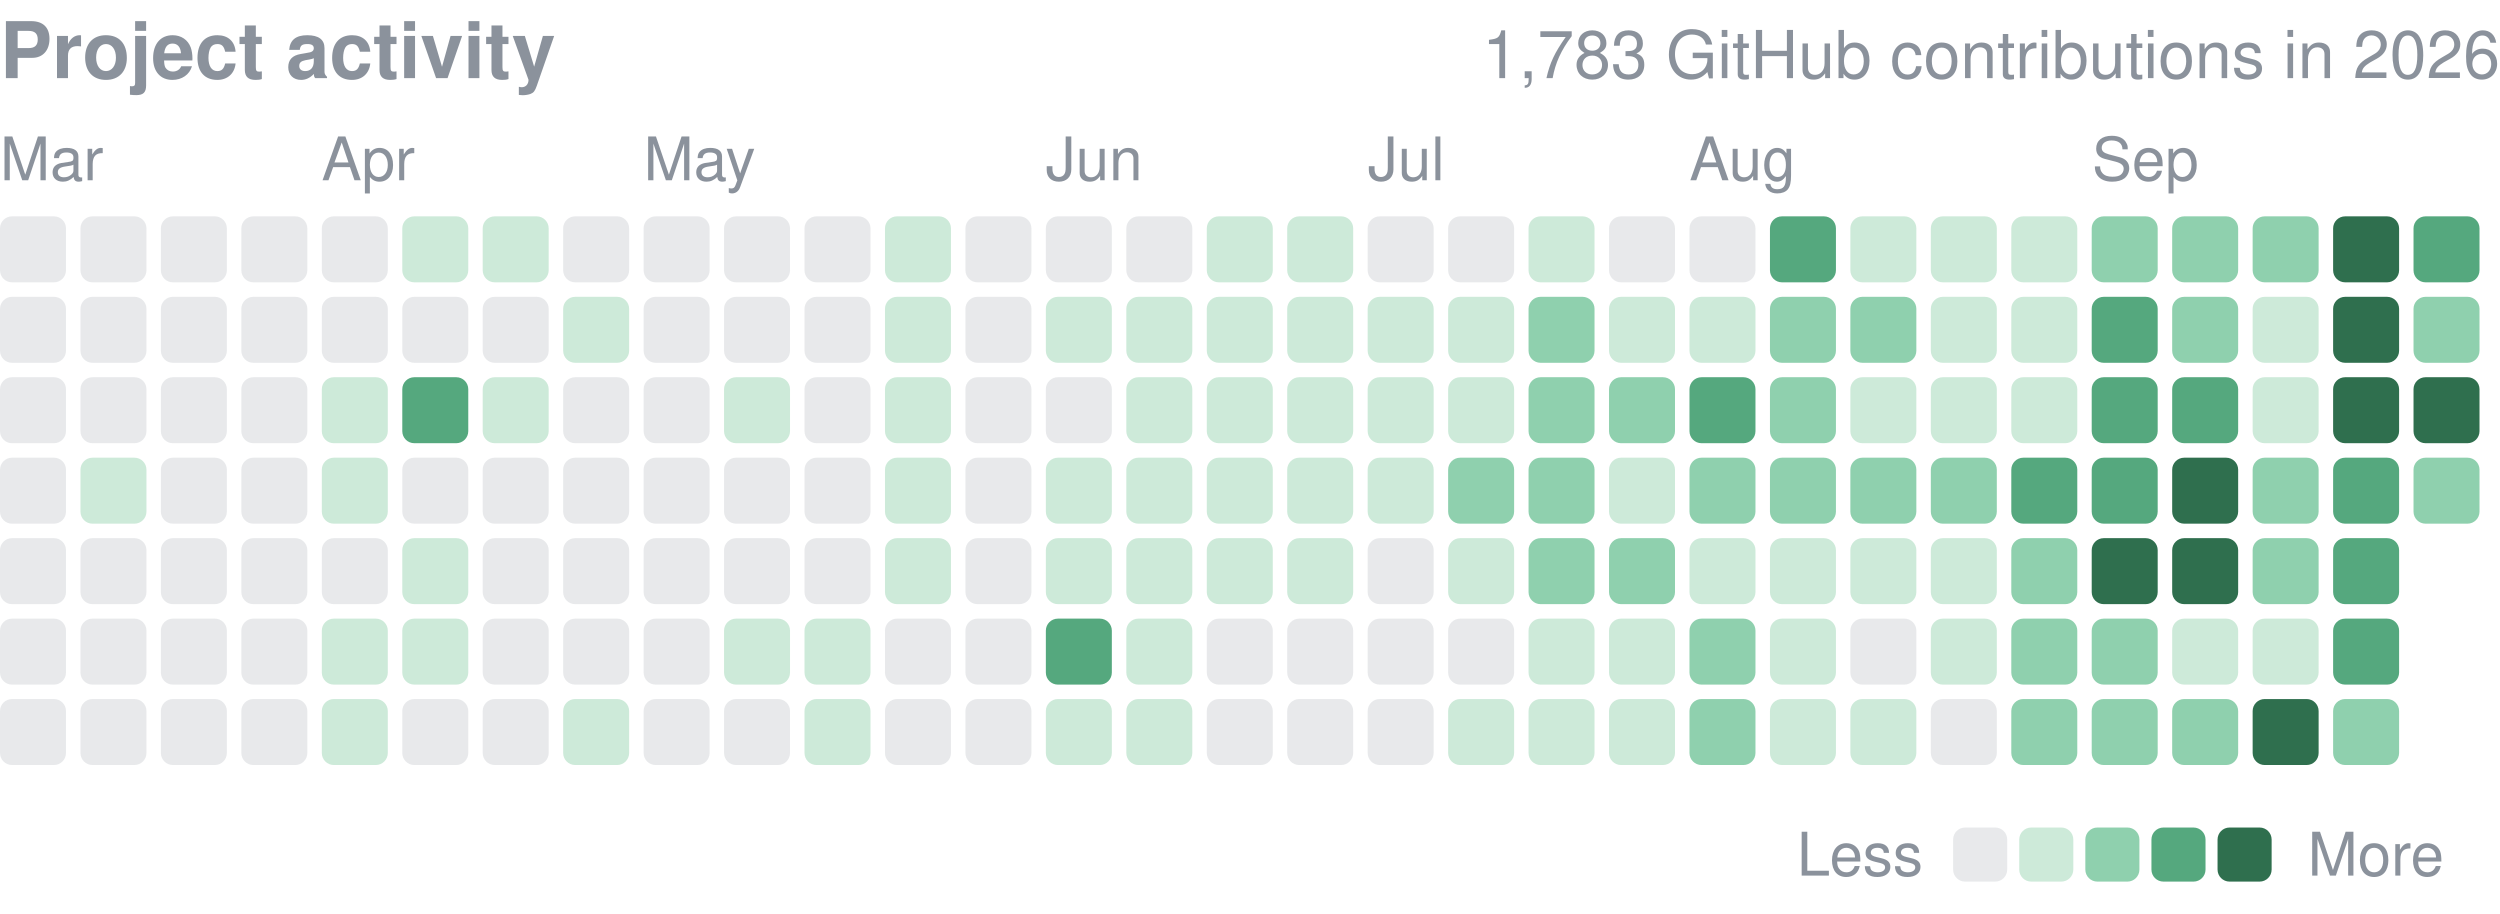
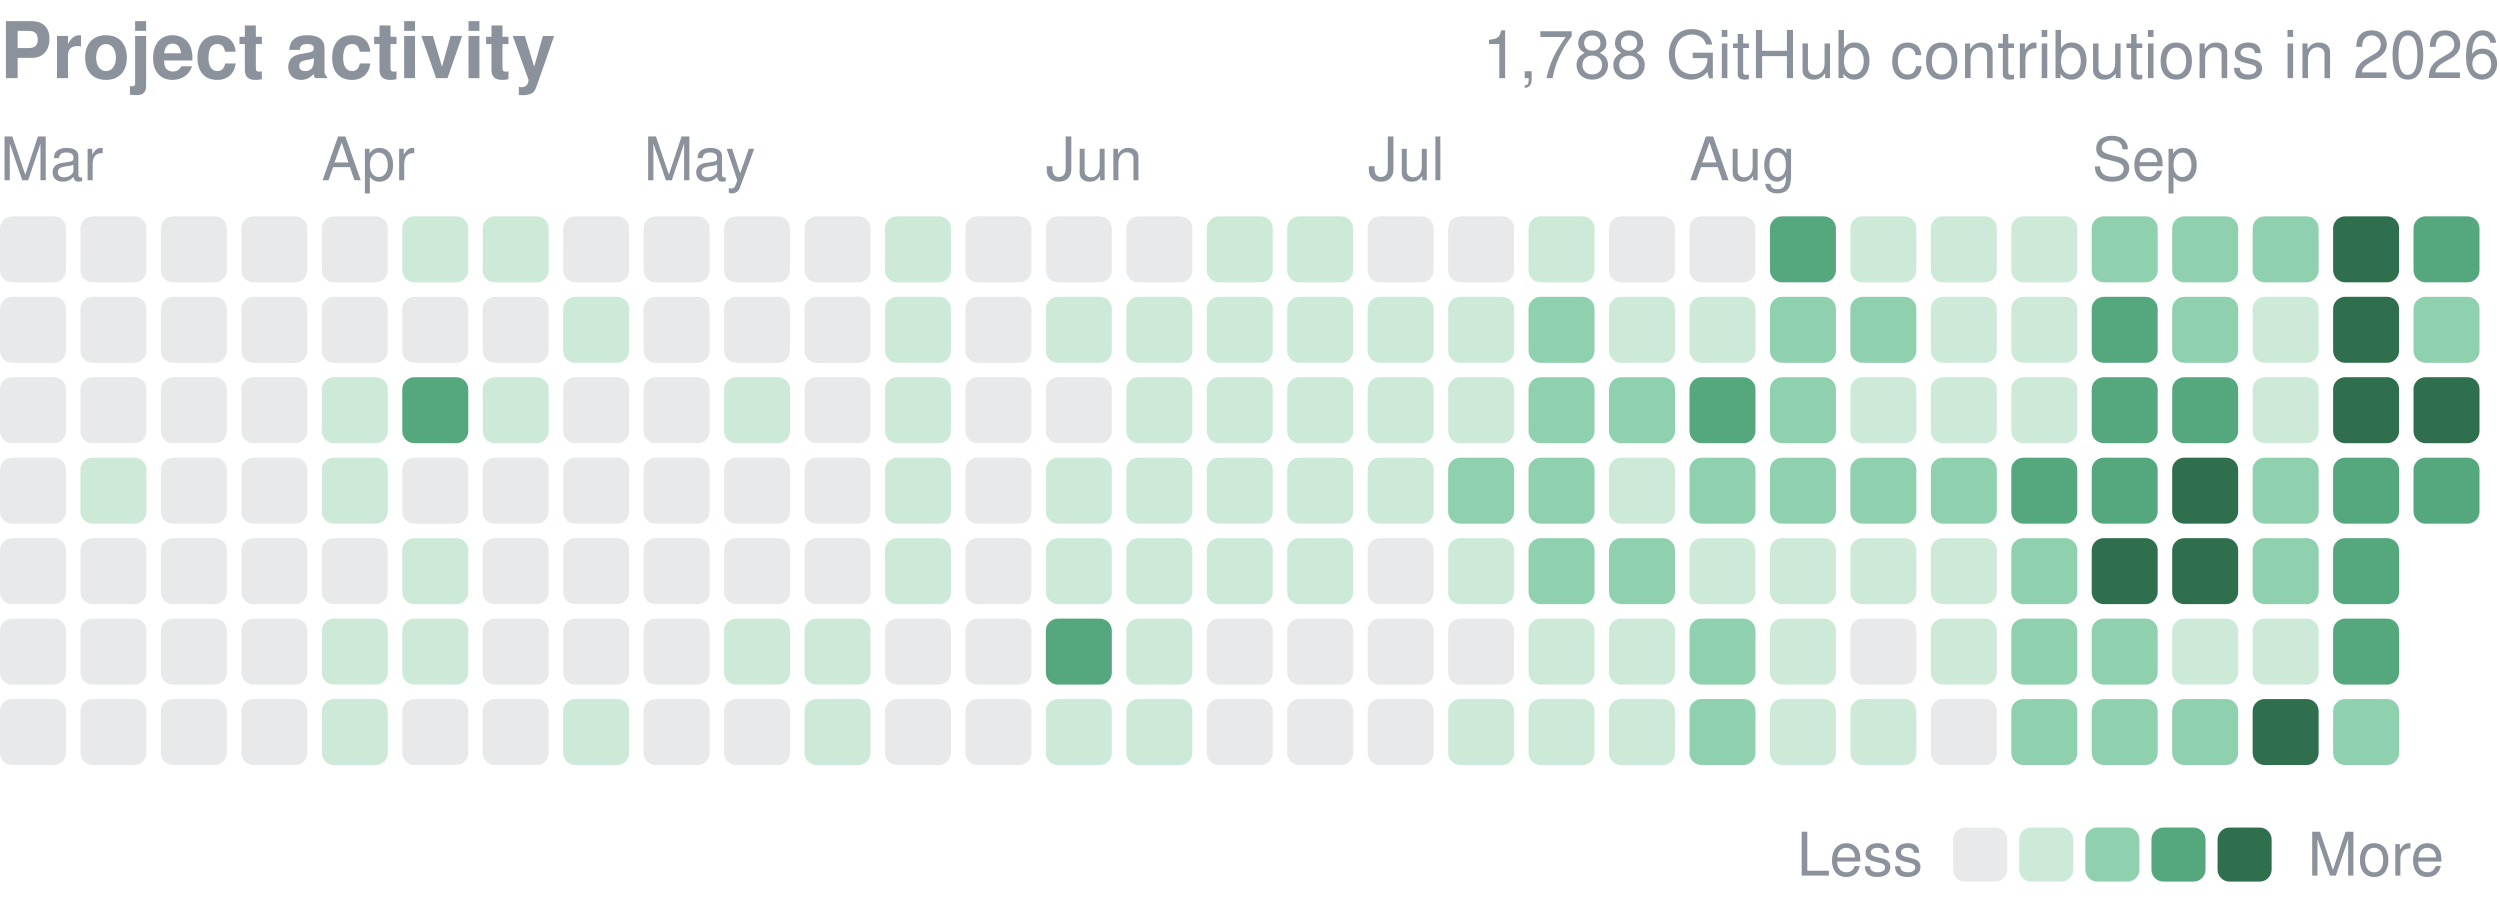
<svg xmlns="http://www.w3.org/2000/svg" width="416" height="152" viewBox="0 0 416 152" role="img" aria-label="yjinyoo GitHub contributions per day in 2026">
  <style>text{font-family:-apple-system,BlinkMacSystemFont,"Segoe UI",Helvetica,Arial,sans-serif}</style>
  <text x="0" y="13" font-size="13" font-weight="600" fill="#8b929c">Project activity</text>
-   <text x="416" y="13" font-size="11" fill="#8b929c" text-anchor="end">1,783 GitHub contributions in 2026</text>
+   <text x="416" y="13" font-size="11" fill="#8b929c" text-anchor="end">1,788 GitHub contributions in 2026</text>
  <text x="0.0" y="30" font-size="10" fill="#8b929c">Mar</text>
  <text x="53.5" y="30" font-size="10" fill="#8b929c">Apr</text>
  <text x="107.1" y="30" font-size="10" fill="#8b929c">May</text>
  <text x="174.0" y="30" font-size="10" fill="#8b929c">Jun</text>
  <text x="227.6" y="30" font-size="10" fill="#8b929c">Jul</text>
  <text x="281.1" y="30" font-size="10" fill="#8b929c">Aug</text>
  <text x="348.1" y="30" font-size="10" fill="#8b929c">Sep</text>
  <rect x="0.00" y="36.00" width="10.98" height="10.98" rx="2.0" fill="#8b929c" opacity="0.2" />
  <rect x="0.00" y="49.39" width="10.98" height="10.98" rx="2.0" fill="#8b929c" opacity="0.2" />
  <rect x="0.00" y="62.77" width="10.98" height="10.98" rx="2.0" fill="#8b929c" opacity="0.2" />
  <rect x="0.00" y="76.16" width="10.98" height="10.98" rx="2.0" fill="#8b929c" opacity="0.2" />
  <rect x="0.00" y="89.55" width="10.98" height="10.98" rx="2.0" fill="#8b929c" opacity="0.2" />
  <rect x="0.00" y="102.94" width="10.98" height="10.98" rx="2.0" fill="#8b929c" opacity="0.2" />
  <rect x="0.00" y="116.32" width="10.98" height="10.98" rx="2.0" fill="#8b929c" opacity="0.2" />
  <rect x="13.39" y="36.00" width="10.98" height="10.98" rx="2.0" fill="#8b929c" opacity="0.2" />
  <rect x="13.39" y="49.39" width="10.98" height="10.98" rx="2.0" fill="#8b929c" opacity="0.2" />
  <rect x="13.39" y="62.77" width="10.98" height="10.98" rx="2.0" fill="#8b929c" opacity="0.2" />
  <rect x="13.39" y="76.16" width="10.98" height="10.98" rx="2.0" fill="#cdead9" />
  <rect x="13.39" y="89.55" width="10.98" height="10.98" rx="2.0" fill="#8b929c" opacity="0.2" />
  <rect x="13.39" y="102.94" width="10.98" height="10.98" rx="2.0" fill="#8b929c" opacity="0.2" />
  <rect x="13.39" y="116.32" width="10.98" height="10.98" rx="2.0" fill="#8b929c" opacity="0.2" />
  <rect x="26.77" y="36.00" width="10.98" height="10.98" rx="2.0" fill="#8b929c" opacity="0.2" />
  <rect x="26.77" y="49.39" width="10.98" height="10.98" rx="2.0" fill="#8b929c" opacity="0.2" />
  <rect x="26.77" y="62.77" width="10.98" height="10.98" rx="2.0" fill="#8b929c" opacity="0.2" />
  <rect x="26.77" y="76.16" width="10.98" height="10.98" rx="2.0" fill="#8b929c" opacity="0.2" />
  <rect x="26.77" y="89.55" width="10.98" height="10.98" rx="2.0" fill="#8b929c" opacity="0.2" />
  <rect x="26.77" y="102.94" width="10.98" height="10.98" rx="2.0" fill="#8b929c" opacity="0.2" />
  <rect x="26.77" y="116.32" width="10.98" height="10.98" rx="2.0" fill="#8b929c" opacity="0.2" />
  <rect x="40.16" y="36.00" width="10.98" height="10.98" rx="2.0" fill="#8b929c" opacity="0.2" />
  <rect x="40.16" y="49.39" width="10.98" height="10.98" rx="2.0" fill="#8b929c" opacity="0.2" />
  <rect x="40.16" y="62.77" width="10.98" height="10.98" rx="2.0" fill="#8b929c" opacity="0.2" />
  <rect x="40.16" y="76.16" width="10.98" height="10.98" rx="2.0" fill="#8b929c" opacity="0.2" />
  <rect x="40.16" y="89.55" width="10.98" height="10.98" rx="2.0" fill="#8b929c" opacity="0.2" />
  <rect x="40.16" y="102.94" width="10.98" height="10.98" rx="2.0" fill="#8b929c" opacity="0.2" />
  <rect x="40.16" y="116.32" width="10.98" height="10.98" rx="2.0" fill="#8b929c" opacity="0.2" />
  <rect x="53.55" y="36.00" width="10.98" height="10.98" rx="2.0" fill="#8b929c" opacity="0.2" />
  <rect x="53.55" y="49.39" width="10.98" height="10.98" rx="2.0" fill="#8b929c" opacity="0.2" />
  <rect x="53.55" y="62.77" width="10.98" height="10.98" rx="2.0" fill="#cdead9" />
  <rect x="53.55" y="76.16" width="10.98" height="10.98" rx="2.0" fill="#cdead9" />
  <rect x="53.55" y="89.55" width="10.98" height="10.98" rx="2.0" fill="#8b929c" opacity="0.2" />
  <rect x="53.55" y="102.94" width="10.98" height="10.98" rx="2.0" fill="#cdead9" />
  <rect x="53.55" y="116.32" width="10.98" height="10.98" rx="2.0" fill="#cdead9" />
  <rect x="66.94" y="36.00" width="10.98" height="10.98" rx="2.0" fill="#cdead9" />
  <rect x="66.94" y="49.39" width="10.98" height="10.98" rx="2.0" fill="#8b929c" opacity="0.2" />
  <rect x="66.94" y="62.77" width="10.98" height="10.98" rx="2.0" fill="#55a87e" />
  <rect x="66.94" y="76.16" width="10.98" height="10.98" rx="2.0" fill="#8b929c" opacity="0.2" />
  <rect x="66.94" y="89.55" width="10.98" height="10.98" rx="2.0" fill="#cdead9" />
  <rect x="66.94" y="102.94" width="10.98" height="10.98" rx="2.0" fill="#cdead9" />
  <rect x="66.94" y="116.32" width="10.98" height="10.98" rx="2.0" fill="#8b929c" opacity="0.2" />
  <rect x="80.32" y="36.00" width="10.98" height="10.98" rx="2.0" fill="#cdead9" />
  <rect x="80.32" y="49.39" width="10.98" height="10.98" rx="2.0" fill="#8b929c" opacity="0.2" />
  <rect x="80.32" y="62.77" width="10.98" height="10.98" rx="2.0" fill="#cdead9" />
  <rect x="80.32" y="76.16" width="10.98" height="10.98" rx="2.0" fill="#8b929c" opacity="0.2" />
  <rect x="80.32" y="89.55" width="10.98" height="10.98" rx="2.0" fill="#8b929c" opacity="0.2" />
  <rect x="80.32" y="102.94" width="10.98" height="10.98" rx="2.0" fill="#8b929c" opacity="0.2" />
  <rect x="80.32" y="116.32" width="10.98" height="10.98" rx="2.0" fill="#8b929c" opacity="0.2" />
  <rect x="93.71" y="36.00" width="10.98" height="10.98" rx="2.0" fill="#8b929c" opacity="0.2" />
  <rect x="93.71" y="49.39" width="10.98" height="10.98" rx="2.0" fill="#cdead9" />
  <rect x="93.71" y="62.77" width="10.98" height="10.98" rx="2.0" fill="#8b929c" opacity="0.2" />
  <rect x="93.71" y="76.16" width="10.98" height="10.98" rx="2.0" fill="#8b929c" opacity="0.2" />
  <rect x="93.71" y="89.55" width="10.98" height="10.98" rx="2.0" fill="#8b929c" opacity="0.2" />
  <rect x="93.71" y="102.94" width="10.98" height="10.98" rx="2.0" fill="#8b929c" opacity="0.2" />
  <rect x="93.71" y="116.32" width="10.98" height="10.98" rx="2.0" fill="#cdead9" />
  <rect x="107.10" y="36.00" width="10.98" height="10.98" rx="2.0" fill="#8b929c" opacity="0.2" />
  <rect x="107.10" y="49.39" width="10.98" height="10.98" rx="2.0" fill="#8b929c" opacity="0.2" />
  <rect x="107.10" y="62.77" width="10.98" height="10.98" rx="2.0" fill="#8b929c" opacity="0.2" />
  <rect x="107.10" y="76.16" width="10.98" height="10.98" rx="2.0" fill="#8b929c" opacity="0.2" />
  <rect x="107.10" y="89.55" width="10.98" height="10.98" rx="2.0" fill="#8b929c" opacity="0.2" />
  <rect x="107.10" y="102.94" width="10.98" height="10.98" rx="2.0" fill="#8b929c" opacity="0.2" />
  <rect x="107.10" y="116.32" width="10.98" height="10.98" rx="2.0" fill="#8b929c" opacity="0.2" />
  <rect x="120.48" y="36.00" width="10.98" height="10.98" rx="2.0" fill="#8b929c" opacity="0.2" />
  <rect x="120.48" y="49.39" width="10.98" height="10.98" rx="2.0" fill="#8b929c" opacity="0.2" />
  <rect x="120.48" y="62.77" width="10.98" height="10.98" rx="2.0" fill="#cdead9" />
  <rect x="120.48" y="76.16" width="10.98" height="10.98" rx="2.0" fill="#8b929c" opacity="0.2" />
  <rect x="120.48" y="89.55" width="10.98" height="10.98" rx="2.0" fill="#8b929c" opacity="0.2" />
  <rect x="120.48" y="102.94" width="10.98" height="10.98" rx="2.0" fill="#cdead9" />
  <rect x="120.48" y="116.32" width="10.98" height="10.98" rx="2.0" fill="#8b929c" opacity="0.2" />
  <rect x="133.87" y="36.00" width="10.98" height="10.98" rx="2.0" fill="#8b929c" opacity="0.2" />
  <rect x="133.87" y="49.39" width="10.98" height="10.98" rx="2.0" fill="#8b929c" opacity="0.2" />
  <rect x="133.87" y="62.77" width="10.98" height="10.98" rx="2.0" fill="#8b929c" opacity="0.2" />
  <rect x="133.87" y="76.16" width="10.98" height="10.98" rx="2.0" fill="#8b929c" opacity="0.2" />
  <rect x="133.87" y="89.55" width="10.98" height="10.98" rx="2.0" fill="#8b929c" opacity="0.2" />
  <rect x="133.87" y="102.94" width="10.98" height="10.98" rx="2.0" fill="#cdead9" />
  <rect x="133.87" y="116.32" width="10.98" height="10.98" rx="2.0" fill="#cdead9" />
  <rect x="147.26" y="36.00" width="10.98" height="10.98" rx="2.0" fill="#cdead9" />
  <rect x="147.26" y="49.39" width="10.98" height="10.98" rx="2.0" fill="#cdead9" />
  <rect x="147.26" y="62.77" width="10.98" height="10.98" rx="2.0" fill="#cdead9" />
  <rect x="147.26" y="76.16" width="10.98" height="10.98" rx="2.0" fill="#cdead9" />
  <rect x="147.26" y="89.55" width="10.98" height="10.98" rx="2.0" fill="#cdead9" />
  <rect x="147.26" y="102.94" width="10.98" height="10.98" rx="2.0" fill="#8b929c" opacity="0.2" />
  <rect x="147.26" y="116.32" width="10.98" height="10.98" rx="2.0" fill="#8b929c" opacity="0.2" />
  <rect x="160.65" y="36.00" width="10.98" height="10.98" rx="2.0" fill="#8b929c" opacity="0.2" />
  <rect x="160.65" y="49.39" width="10.98" height="10.98" rx="2.0" fill="#8b929c" opacity="0.2" />
  <rect x="160.65" y="62.77" width="10.98" height="10.98" rx="2.0" fill="#8b929c" opacity="0.2" />
  <rect x="160.65" y="76.16" width="10.98" height="10.98" rx="2.0" fill="#8b929c" opacity="0.2" />
  <rect x="160.65" y="89.55" width="10.98" height="10.98" rx="2.0" fill="#8b929c" opacity="0.2" />
  <rect x="160.65" y="102.94" width="10.98" height="10.98" rx="2.0" fill="#8b929c" opacity="0.2" />
  <rect x="160.65" y="116.32" width="10.98" height="10.98" rx="2.0" fill="#8b929c" opacity="0.2" />
  <rect x="174.03" y="36.00" width="10.98" height="10.98" rx="2.0" fill="#8b929c" opacity="0.2" />
  <rect x="174.03" y="49.39" width="10.98" height="10.98" rx="2.0" fill="#cdead9" />
  <rect x="174.03" y="62.77" width="10.98" height="10.98" rx="2.0" fill="#8b929c" opacity="0.2" />
  <rect x="174.03" y="76.16" width="10.98" height="10.98" rx="2.0" fill="#cdead9" />
  <rect x="174.03" y="89.55" width="10.98" height="10.98" rx="2.0" fill="#cdead9" />
  <rect x="174.03" y="102.94" width="10.98" height="10.98" rx="2.0" fill="#55a87e" />
  <rect x="174.03" y="116.32" width="10.98" height="10.98" rx="2.0" fill="#cdead9" />
  <rect x="187.42" y="36.00" width="10.98" height="10.98" rx="2.0" fill="#8b929c" opacity="0.2" />
  <rect x="187.42" y="49.39" width="10.98" height="10.98" rx="2.0" fill="#cdead9" />
  <rect x="187.42" y="62.77" width="10.98" height="10.98" rx="2.0" fill="#cdead9" />
  <rect x="187.42" y="76.16" width="10.98" height="10.98" rx="2.0" fill="#cdead9" />
  <rect x="187.42" y="89.55" width="10.98" height="10.98" rx="2.0" fill="#cdead9" />
  <rect x="187.42" y="102.94" width="10.98" height="10.98" rx="2.0" fill="#cdead9" />
  <rect x="187.42" y="116.32" width="10.98" height="10.98" rx="2.0" fill="#cdead9" />
  <rect x="200.81" y="36.00" width="10.98" height="10.98" rx="2.0" fill="#cdead9" />
  <rect x="200.81" y="49.39" width="10.98" height="10.98" rx="2.0" fill="#cdead9" />
  <rect x="200.81" y="62.77" width="10.98" height="10.98" rx="2.0" fill="#cdead9" />
  <rect x="200.81" y="76.16" width="10.98" height="10.98" rx="2.0" fill="#cdead9" />
  <rect x="200.81" y="89.55" width="10.98" height="10.98" rx="2.0" fill="#cdead9" />
  <rect x="200.81" y="102.94" width="10.98" height="10.98" rx="2.0" fill="#8b929c" opacity="0.2" />
  <rect x="200.81" y="116.32" width="10.98" height="10.98" rx="2.0" fill="#8b929c" opacity="0.2" />
  <rect x="214.19" y="36.00" width="10.98" height="10.98" rx="2.0" fill="#cdead9" />
  <rect x="214.19" y="49.39" width="10.98" height="10.98" rx="2.0" fill="#cdead9" />
  <rect x="214.19" y="62.77" width="10.98" height="10.98" rx="2.0" fill="#cdead9" />
  <rect x="214.19" y="76.16" width="10.98" height="10.98" rx="2.0" fill="#cdead9" />
  <rect x="214.19" y="89.55" width="10.98" height="10.98" rx="2.0" fill="#cdead9" />
  <rect x="214.19" y="102.94" width="10.98" height="10.98" rx="2.0" fill="#8b929c" opacity="0.2" />
  <rect x="214.19" y="116.32" width="10.98" height="10.98" rx="2.0" fill="#8b929c" opacity="0.2" />
  <rect x="227.58" y="36.00" width="10.98" height="10.98" rx="2.0" fill="#8b929c" opacity="0.2" />
  <rect x="227.58" y="49.39" width="10.98" height="10.98" rx="2.0" fill="#cdead9" />
  <rect x="227.58" y="62.77" width="10.98" height="10.98" rx="2.0" fill="#cdead9" />
  <rect x="227.58" y="76.16" width="10.98" height="10.98" rx="2.0" fill="#cdead9" />
  <rect x="227.58" y="89.55" width="10.98" height="10.98" rx="2.0" fill="#8b929c" opacity="0.2" />
  <rect x="227.58" y="102.94" width="10.98" height="10.98" rx="2.0" fill="#8b929c" opacity="0.2" />
  <rect x="227.58" y="116.32" width="10.98" height="10.98" rx="2.0" fill="#8b929c" opacity="0.2" />
  <rect x="240.97" y="36.00" width="10.98" height="10.98" rx="2.0" fill="#8b929c" opacity="0.2" />
  <rect x="240.97" y="49.39" width="10.98" height="10.98" rx="2.0" fill="#cdead9" />
  <rect x="240.97" y="62.77" width="10.98" height="10.98" rx="2.0" fill="#cdead9" />
  <rect x="240.97" y="76.16" width="10.98" height="10.98" rx="2.0" fill="#8fd0ae" />
  <rect x="240.97" y="89.55" width="10.98" height="10.98" rx="2.0" fill="#cdead9" />
  <rect x="240.97" y="102.94" width="10.98" height="10.98" rx="2.0" fill="#8b929c" opacity="0.2" />
  <rect x="240.97" y="116.32" width="10.98" height="10.98" rx="2.0" fill="#cdead9" />
  <rect x="254.35" y="36.00" width="10.98" height="10.98" rx="2.0" fill="#cdead9" />
  <rect x="254.35" y="49.39" width="10.98" height="10.98" rx="2.0" fill="#8fd0ae" />
  <rect x="254.35" y="62.77" width="10.98" height="10.98" rx="2.0" fill="#8fd0ae" />
  <rect x="254.35" y="76.16" width="10.98" height="10.98" rx="2.0" fill="#8fd0ae" />
  <rect x="254.35" y="89.55" width="10.98" height="10.98" rx="2.0" fill="#8fd0ae" />
  <rect x="254.35" y="102.94" width="10.98" height="10.98" rx="2.0" fill="#cdead9" />
  <rect x="254.35" y="116.32" width="10.98" height="10.98" rx="2.0" fill="#cdead9" />
  <rect x="267.74" y="36.00" width="10.98" height="10.98" rx="2.0" fill="#8b929c" opacity="0.2" />
  <rect x="267.74" y="49.39" width="10.98" height="10.98" rx="2.0" fill="#cdead9" />
  <rect x="267.74" y="62.77" width="10.98" height="10.98" rx="2.0" fill="#8fd0ae" />
  <rect x="267.74" y="76.16" width="10.98" height="10.98" rx="2.0" fill="#cdead9" />
  <rect x="267.74" y="89.55" width="10.98" height="10.98" rx="2.0" fill="#8fd0ae" />
  <rect x="267.74" y="102.94" width="10.98" height="10.98" rx="2.0" fill="#cdead9" />
  <rect x="267.74" y="116.32" width="10.98" height="10.98" rx="2.0" fill="#cdead9" />
  <rect x="281.13" y="36.00" width="10.98" height="10.98" rx="2.0" fill="#8b929c" opacity="0.2" />
  <rect x="281.13" y="49.39" width="10.98" height="10.98" rx="2.0" fill="#cdead9" />
  <rect x="281.13" y="62.77" width="10.98" height="10.98" rx="2.0" fill="#55a87e" />
  <rect x="281.13" y="76.16" width="10.98" height="10.98" rx="2.0" fill="#8fd0ae" />
  <rect x="281.13" y="89.55" width="10.98" height="10.98" rx="2.0" fill="#cdead9" />
  <rect x="281.13" y="102.94" width="10.98" height="10.98" rx="2.0" fill="#8fd0ae" />
  <rect x="281.13" y="116.32" width="10.98" height="10.98" rx="2.0" fill="#8fd0ae" />
  <rect x="294.52" y="36.00" width="10.98" height="10.98" rx="2.0" fill="#55a87e" />
  <rect x="294.52" y="49.39" width="10.98" height="10.98" rx="2.0" fill="#8fd0ae" />
  <rect x="294.52" y="62.77" width="10.98" height="10.98" rx="2.0" fill="#8fd0ae" />
  <rect x="294.52" y="76.16" width="10.98" height="10.98" rx="2.0" fill="#8fd0ae" />
  <rect x="294.52" y="89.55" width="10.98" height="10.98" rx="2.0" fill="#cdead9" />
  <rect x="294.52" y="102.94" width="10.98" height="10.98" rx="2.0" fill="#cdead9" />
  <rect x="294.52" y="116.32" width="10.98" height="10.98" rx="2.0" fill="#cdead9" />
  <rect x="307.90" y="36.00" width="10.98" height="10.98" rx="2.0" fill="#cdead9" />
  <rect x="307.90" y="49.39" width="10.98" height="10.98" rx="2.0" fill="#8fd0ae" />
  <rect x="307.90" y="62.77" width="10.98" height="10.98" rx="2.0" fill="#cdead9" />
  <rect x="307.90" y="76.16" width="10.98" height="10.98" rx="2.0" fill="#8fd0ae" />
  <rect x="307.90" y="89.55" width="10.98" height="10.98" rx="2.0" fill="#cdead9" />
  <rect x="307.90" y="102.94" width="10.98" height="10.98" rx="2.0" fill="#8b929c" opacity="0.2" />
  <rect x="307.90" y="116.32" width="10.98" height="10.98" rx="2.0" fill="#cdead9" />
  <rect x="321.29" y="36.00" width="10.98" height="10.98" rx="2.0" fill="#cdead9" />
  <rect x="321.29" y="49.39" width="10.98" height="10.98" rx="2.0" fill="#cdead9" />
  <rect x="321.29" y="62.77" width="10.98" height="10.98" rx="2.0" fill="#cdead9" />
  <rect x="321.29" y="76.16" width="10.98" height="10.98" rx="2.0" fill="#8fd0ae" />
  <rect x="321.29" y="89.55" width="10.98" height="10.98" rx="2.0" fill="#cdead9" />
  <rect x="321.29" y="102.94" width="10.98" height="10.98" rx="2.0" fill="#cdead9" />
  <rect x="321.29" y="116.32" width="10.98" height="10.98" rx="2.0" fill="#8b929c" opacity="0.2" />
  <rect x="334.68" y="36.00" width="10.98" height="10.98" rx="2.0" fill="#cdead9" />
  <rect x="334.68" y="49.39" width="10.98" height="10.98" rx="2.0" fill="#cdead9" />
  <rect x="334.68" y="62.77" width="10.98" height="10.98" rx="2.0" fill="#cdead9" />
  <rect x="334.68" y="76.16" width="10.98" height="10.98" rx="2.0" fill="#55a87e" />
  <rect x="334.68" y="89.55" width="10.98" height="10.98" rx="2.0" fill="#8fd0ae" />
  <rect x="334.68" y="102.94" width="10.98" height="10.98" rx="2.0" fill="#8fd0ae" />
  <rect x="334.68" y="116.32" width="10.98" height="10.98" rx="2.0" fill="#8fd0ae" />
  <rect x="348.06" y="36.00" width="10.98" height="10.98" rx="2.0" fill="#8fd0ae" />
  <rect x="348.06" y="49.39" width="10.98" height="10.98" rx="2.0" fill="#55a87e" />
  <rect x="348.06" y="62.77" width="10.98" height="10.98" rx="2.0" fill="#55a87e" />
  <rect x="348.06" y="76.16" width="10.98" height="10.98" rx="2.0" fill="#55a87e" />
  <rect x="348.06" y="89.55" width="10.98" height="10.98" rx="2.0" fill="#2f6f4e" />
  <rect x="348.06" y="102.94" width="10.98" height="10.98" rx="2.0" fill="#8fd0ae" />
  <rect x="348.06" y="116.32" width="10.98" height="10.98" rx="2.0" fill="#8fd0ae" />
  <rect x="361.45" y="36.00" width="10.98" height="10.98" rx="2.0" fill="#8fd0ae" />
  <rect x="361.45" y="49.39" width="10.98" height="10.98" rx="2.0" fill="#8fd0ae" />
  <rect x="361.45" y="62.77" width="10.98" height="10.98" rx="2.0" fill="#55a87e" />
  <rect x="361.45" y="76.16" width="10.98" height="10.98" rx="2.0" fill="#2f6f4e" />
  <rect x="361.45" y="89.55" width="10.98" height="10.98" rx="2.0" fill="#2f6f4e" />
  <rect x="361.45" y="102.94" width="10.98" height="10.98" rx="2.0" fill="#cdead9" />
  <rect x="361.45" y="116.32" width="10.98" height="10.98" rx="2.0" fill="#8fd0ae" />
  <rect x="374.84" y="36.00" width="10.98" height="10.98" rx="2.0" fill="#8fd0ae" />
  <rect x="374.84" y="49.39" width="10.98" height="10.98" rx="2.0" fill="#cdead9" />
  <rect x="374.84" y="62.77" width="10.98" height="10.98" rx="2.0" fill="#cdead9" />
  <rect x="374.84" y="76.16" width="10.98" height="10.98" rx="2.0" fill="#8fd0ae" />
  <rect x="374.84" y="89.55" width="10.98" height="10.98" rx="2.0" fill="#8fd0ae" />
  <rect x="374.84" y="102.94" width="10.98" height="10.98" rx="2.0" fill="#cdead9" />
  <rect x="374.84" y="116.32" width="10.98" height="10.98" rx="2.0" fill="#2f6f4e" />
  <rect x="388.23" y="36.00" width="10.98" height="10.98" rx="2.0" fill="#2f6f4e" />
  <rect x="388.23" y="49.39" width="10.98" height="10.98" rx="2.0" fill="#2f6f4e" />
  <rect x="388.23" y="62.77" width="10.98" height="10.98" rx="2.0" fill="#2f6f4e" />
  <rect x="388.23" y="76.16" width="10.98" height="10.98" rx="2.0" fill="#55a87e" />
  <rect x="388.23" y="89.55" width="10.98" height="10.98" rx="2.0" fill="#55a87e" />
  <rect x="388.23" y="102.94" width="10.98" height="10.98" rx="2.0" fill="#55a87e" />
  <rect x="388.23" y="116.32" width="10.98" height="10.98" rx="2.0" fill="#8fd0ae" />
  <rect x="401.61" y="36.00" width="10.98" height="10.98" rx="2.0" fill="#55a87e" />
  <rect x="401.61" y="49.39" width="10.98" height="10.98" rx="2.0" fill="#8fd0ae" />
  <rect x="401.61" y="62.77" width="10.98" height="10.98" rx="2.0" fill="#2f6f4e" />
-   <rect x="401.61" y="76.16" width="10.98" height="10.98" rx="2.0" fill="#8fd0ae" />
+   <rect x="401.61" y="76.16" width="10.98" height="10.98" rx="2.0" fill="#55a87e" />
  <text x="299" y="145.7" font-size="10" fill="#8b929c">Less</text>
  <rect x="325" y="137.7" width="9" height="9" rx="2.0" fill="#8b929c" opacity="0.2" />
  <rect x="336.0" y="137.7" width="9" height="9" rx="2.0" fill="#cdead9" />
  <rect x="347.0" y="137.7" width="9" height="9" rx="2.0" fill="#8fd0ae" />
  <rect x="358.0" y="137.7" width="9" height="9" rx="2.0" fill="#55a87e" />
  <rect x="369.0" y="137.7" width="9" height="9" rx="2.0" fill="#2f6f4e" />
  <text x="384.0" y="145.7" font-size="10" fill="#8b929c">More</text>
</svg>
